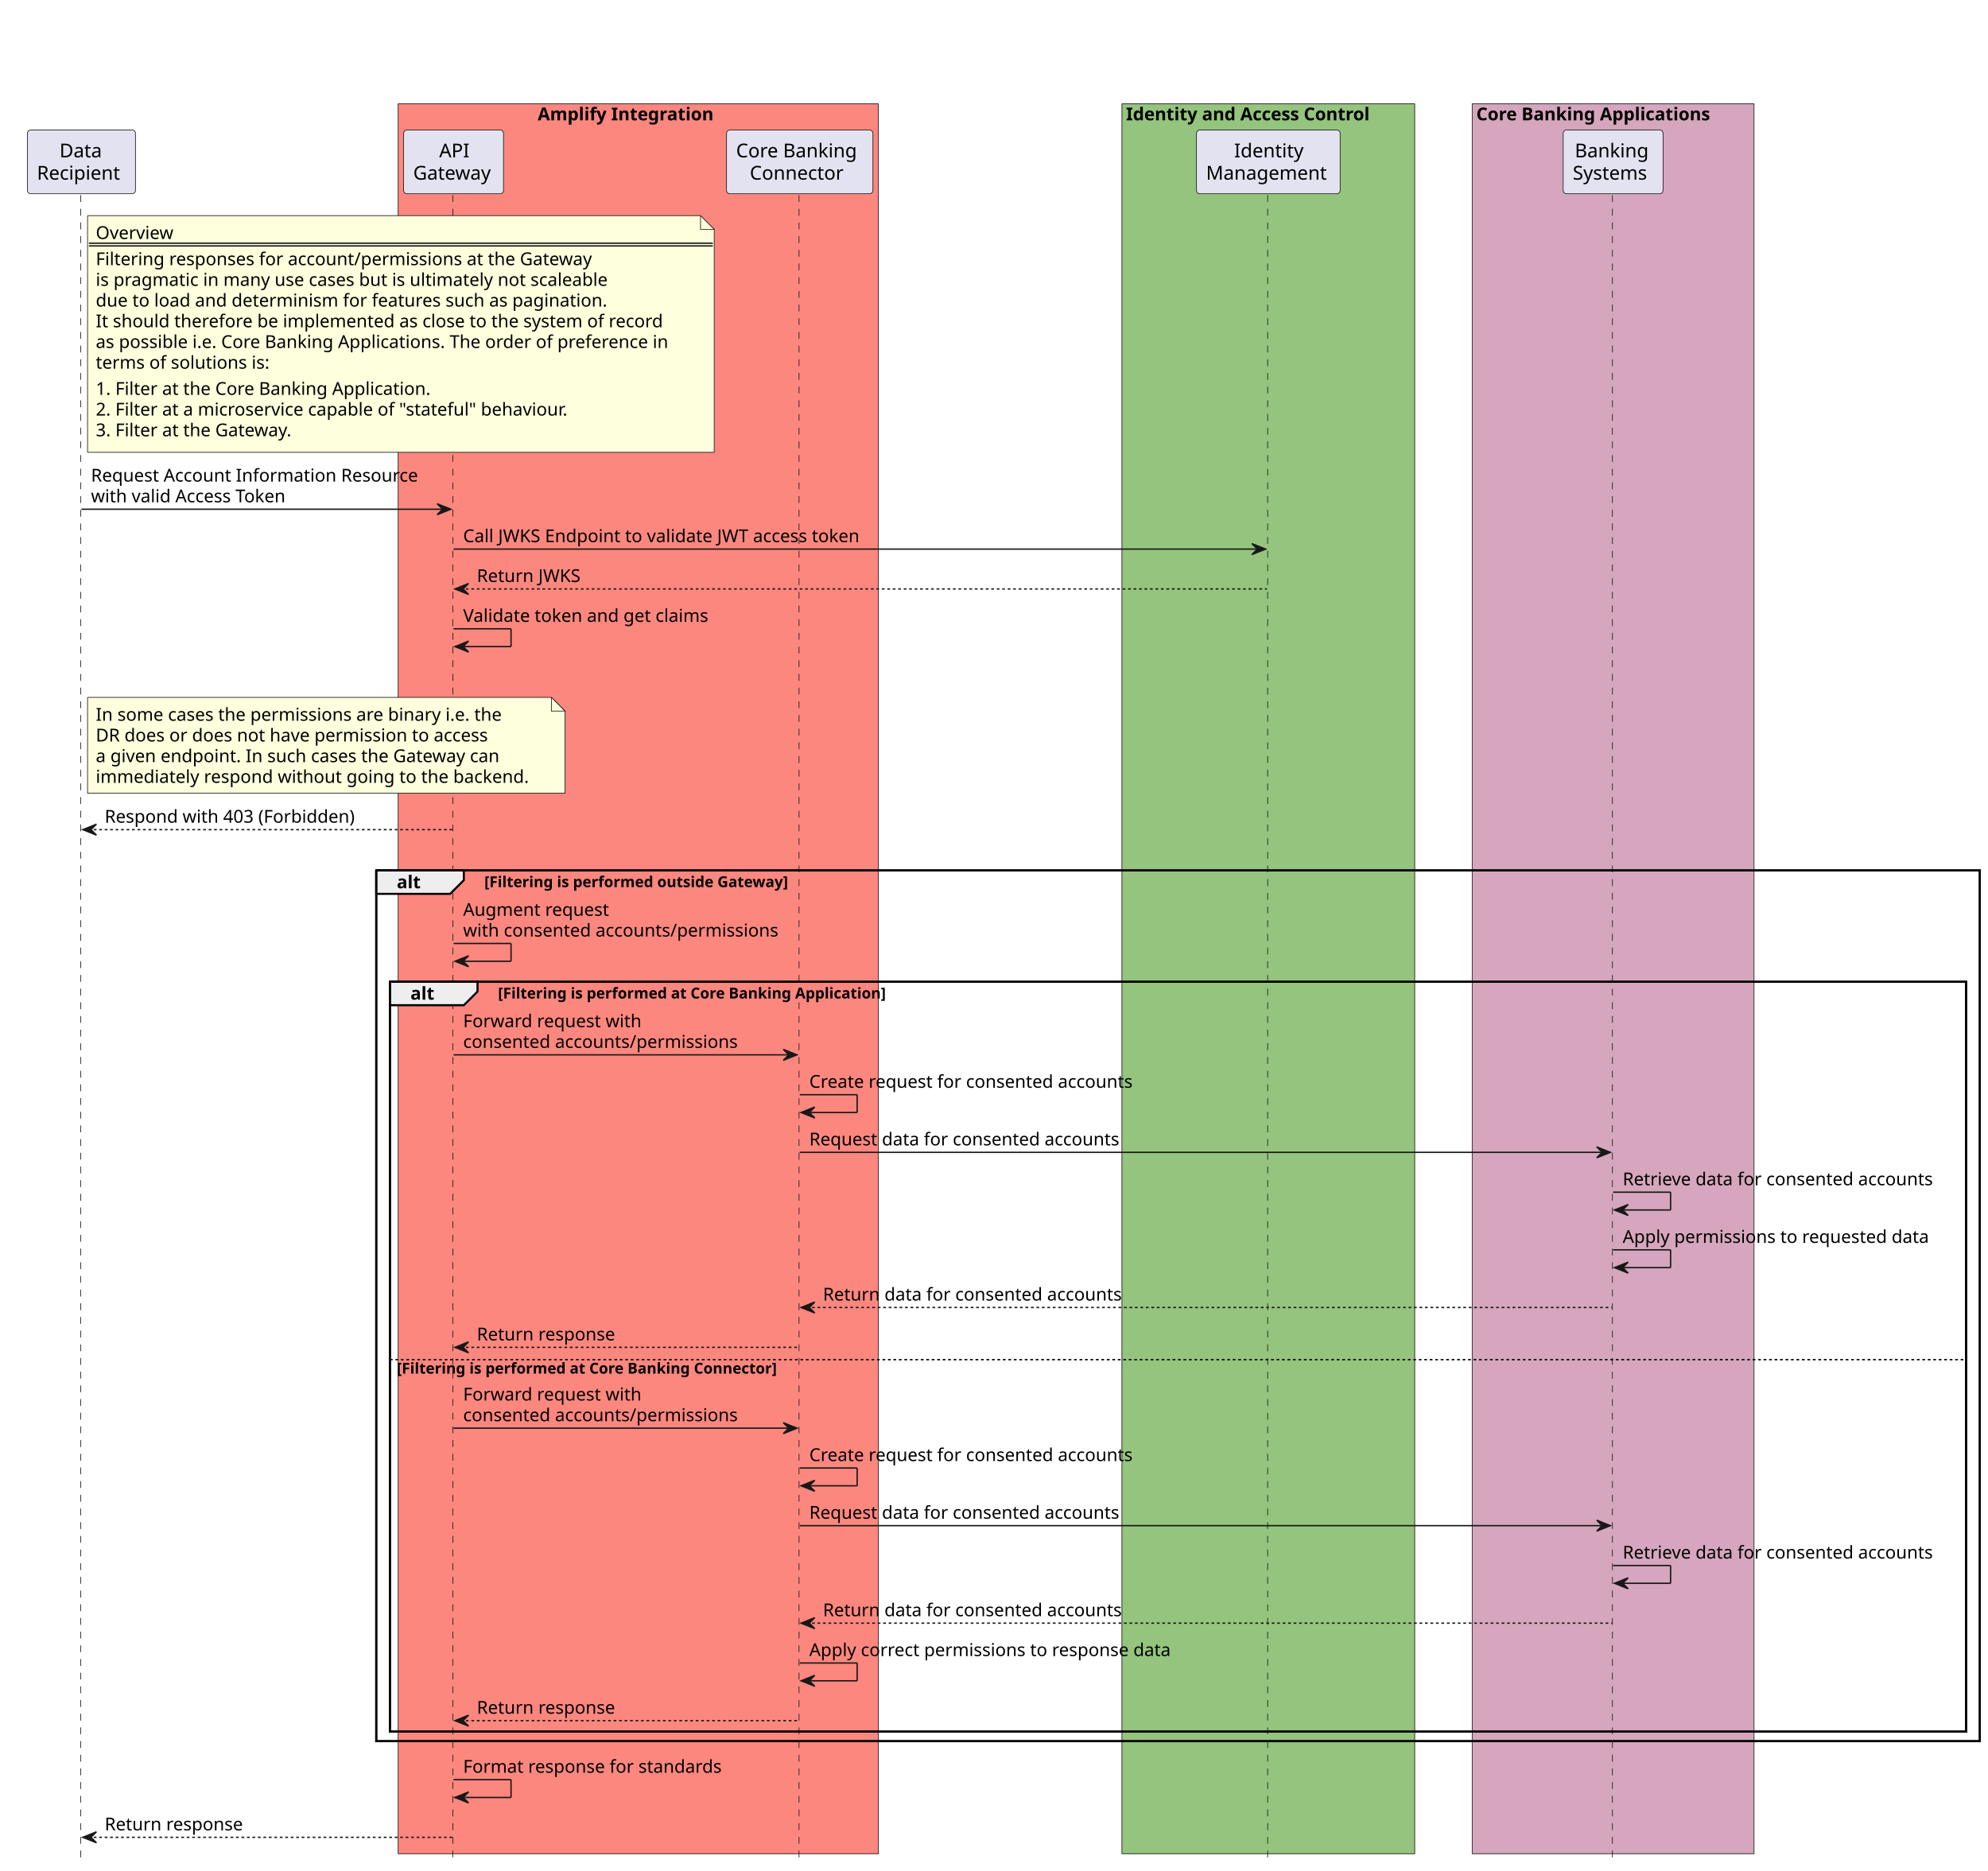
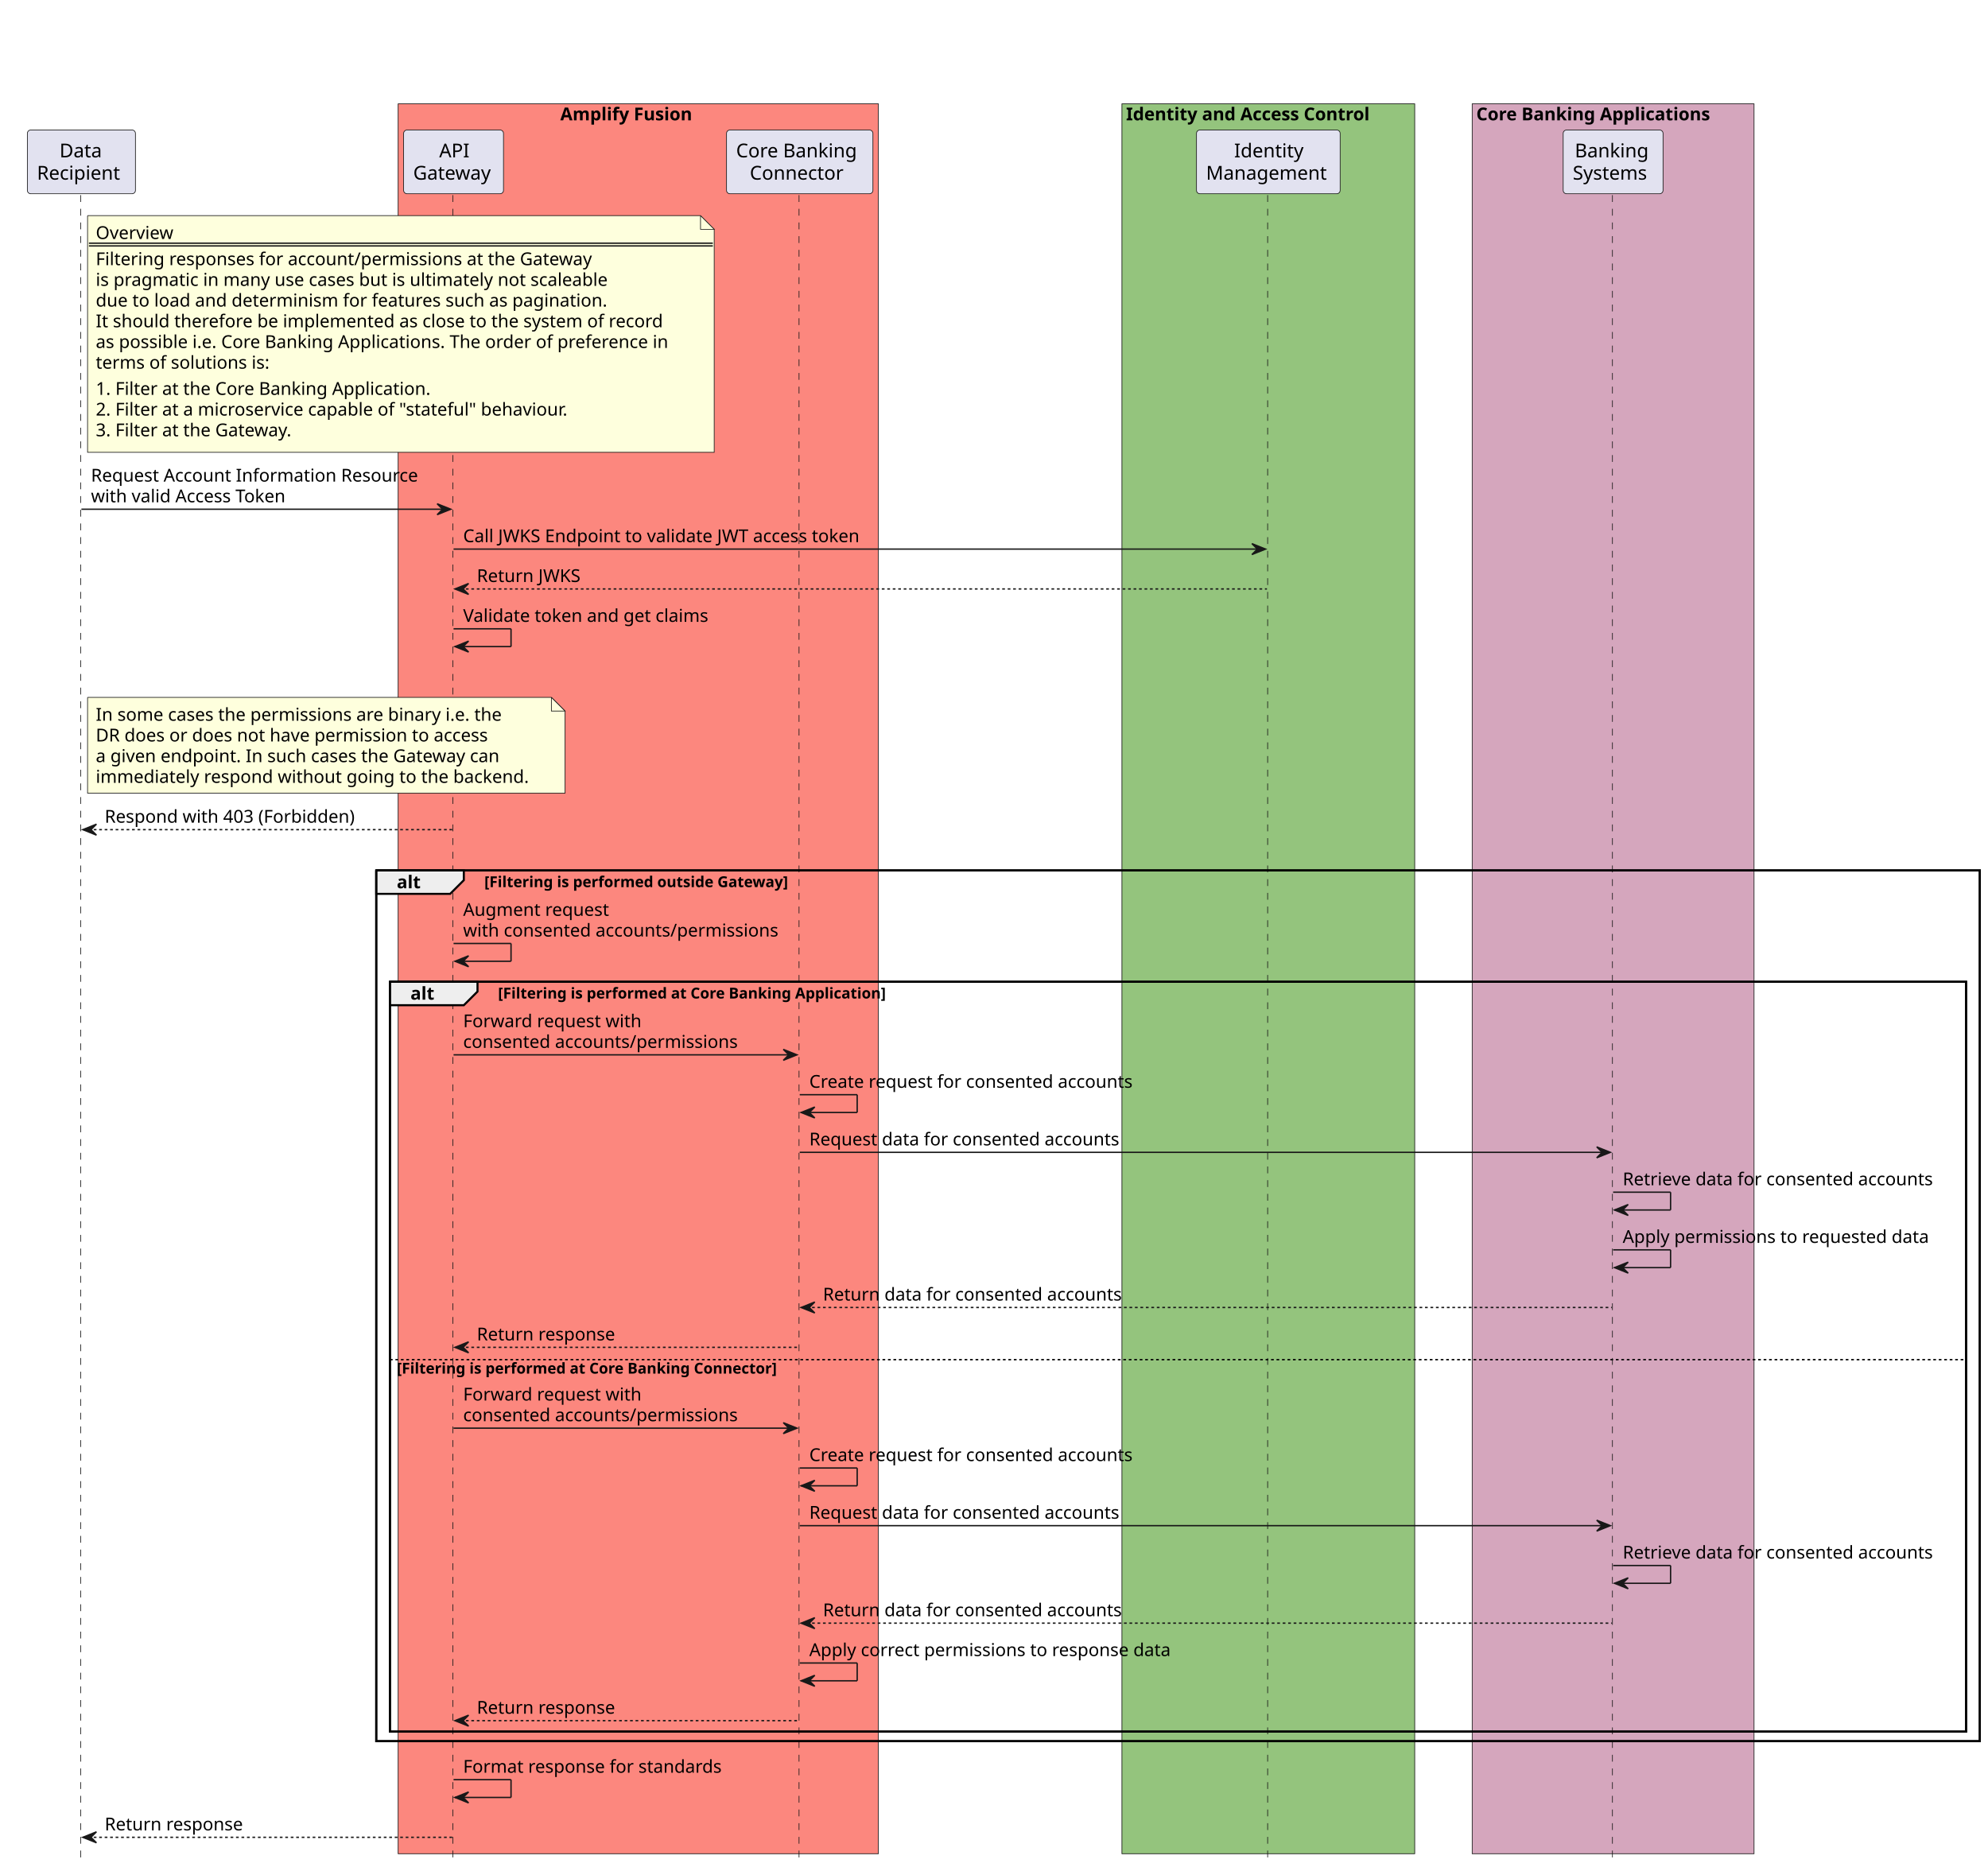
<svg xmlns="http://www.w3.org/2000/svg" contentStyleType="text/css" height="1367px" preserveAspectRatio="none" style="width:1453px;height:1367px;background:#FFFFFF;" version="1.1" viewBox="0 0 1453 1367" width="1453px" zoomAndPan="magnify">
  <defs />
  <g>
    <text fill="#000000" font-family="sans-serif" font-size="14" font-weight="bold" lengthAdjust="spacing" textLength="5" x="744.25" y="27.995"> </text>
    <text fill="#000000" font-family="sans-serif" font-size="14" font-weight="bold" lengthAdjust="spacing" textLength="5" x="744.25" y="44.292"> </text>
    <text fill="#000000" font-family="sans-serif" font-size="14" font-weight="bold" lengthAdjust="spacing" textLength="5" x="744.25" y="60.589"> </text>
    <rect fill="#FC877E" height="1279.047" style="stroke:#181818;stroke-width:0.5;" width="351" x="291" y="75.891" />
-     <text fill="#000000" font-family="sans-serif" font-size="13" font-weight="bold" lengthAdjust="spacing" textLength="142" x="393" y="87.957">Amplify Integration</text>
+     <text fill="#000000" font-family="sans-serif" font-size="13" font-weight="bold" lengthAdjust="spacing" textLength="109" x="409.5" y="87.957">Amplify Fusion</text>
    <rect fill="#94C47D" height="1279.047" style="stroke:#181818;stroke-width:0.5;" width="214" x="820" y="75.891" />
    <text fill="#000000" font-family="sans-serif" font-size="13" font-weight="bold" lengthAdjust="spacing" textLength="203" x="823" y="87.957">Identity and Access Control</text>
    <rect fill="#D5A6BD" height="1279.047" style="stroke:#181818;stroke-width:0.5;" width="206" x="1076" y="75.891" />
    <text fill="#000000" font-family="sans-serif" font-size="13" font-weight="bold" lengthAdjust="spacing" textLength="195" x="1079" y="87.957">Core Banking Applications</text>
    <rect fill="none" height="636.461" style="stroke:#000000;stroke-width:1.5;" width="1172" x="275" y="636.211" />
    <rect fill="none" height="548.062" style="stroke:#000000;stroke-width:1.5;" width="1152" x="285" y="717.609" />
    <line style="stroke:#181818;stroke-width:0.5;stroke-dasharray:5.0,5.0;" x1="59" x2="59" y1="142.617" y2="1360.938" />
    <line style="stroke:#181818;stroke-width:0.5;stroke-dasharray:5.0,5.0;" x1="331" x2="331" y1="142.617" y2="1360.938" />
    <line style="stroke:#181818;stroke-width:0.5;stroke-dasharray:5.0,5.0;" x1="584" x2="584" y1="142.617" y2="1360.938" />
    <line style="stroke:#181818;stroke-width:0.5;stroke-dasharray:5.0,5.0;" x1="926.5" x2="926.5" y1="142.617" y2="1360.938" />
    <line style="stroke:#181818;stroke-width:0.5;stroke-dasharray:5.0,5.0;" x1="1178.5" x2="1178.5" y1="142.617" y2="1360.938" />
    <rect fill="#E2E2F0" height="46.594" rx="2.5" ry="2.5" style="stroke:#181818;stroke-width:0.5;" width="79" x="20" y="95.023" />
    <text fill="#000000" font-family="sans-serif" font-size="14" lengthAdjust="spacing" textLength="32" x="43.5" y="115.019">Data</text>
    <text fill="#000000" font-family="sans-serif" font-size="14" lengthAdjust="spacing" textLength="65" x="27" y="131.315">Recipient</text>
    <rect fill="#E2E2F0" height="46.594" rx="2.5" ry="2.5" style="stroke:#181818;stroke-width:0.5;" width="73" x="295" y="95.023" />
    <text fill="#000000" font-family="sans-serif" font-size="14" lengthAdjust="spacing" textLength="21" x="321" y="115.019">API</text>
    <text fill="#000000" font-family="sans-serif" font-size="14" lengthAdjust="spacing" textLength="59" x="302" y="131.315">Gateway</text>
    <rect fill="#E2E2F0" height="46.594" rx="2.5" ry="2.5" style="stroke:#181818;stroke-width:0.5;" width="107" x="531" y="95.023" />
    <text fill="#000000" font-family="sans-serif" font-size="14" lengthAdjust="spacing" textLength="93" x="538" y="115.019">Core Banking</text>
    <text fill="#000000" font-family="sans-serif" font-size="14" lengthAdjust="spacing" textLength="73" x="548" y="131.315">Connector</text>
    <rect fill="#E2E2F0" height="46.594" rx="2.5" ry="2.5" style="stroke:#181818;stroke-width:0.5;" width="105" x="874.5" y="95.023" />
    <text fill="#000000" font-family="sans-serif" font-size="14" lengthAdjust="spacing" textLength="50" x="902" y="115.019">Identity</text>
    <text fill="#000000" font-family="sans-serif" font-size="14" lengthAdjust="spacing" textLength="91" x="881.5" y="131.315">Management</text>
    <rect fill="#E2E2F0" height="46.594" rx="2.5" ry="2.5" style="stroke:#181818;stroke-width:0.5;" width="73" x="1142.5" y="95.023" />
    <text fill="#000000" font-family="sans-serif" font-size="14" lengthAdjust="spacing" textLength="56" x="1151" y="115.019">Banking</text>
    <text fill="#000000" font-family="sans-serif" font-size="14" lengthAdjust="spacing" textLength="59" x="1149.5" y="131.315">Systems</text>
    <path d="M64,157.617 L64,330.617 L522,330.617 L522,167.617 L512,157.617 L64,157.617 " fill="#FEFFDD" style="stroke:#181818;stroke-width:0.5;" />
    <path d="M512,157.617 L512,167.617 L522,167.617 L512,157.617 " fill="#FEFFDD" style="stroke:#181818;stroke-width:0.5;" />
    <text fill="#000000" font-family="sans-serif" font-size="13" lengthAdjust="spacing" textLength="57" x="70" y="174.684">Overview</text>
    <line style="stroke:#181818;stroke-width:1.0;" x1="65" x2="521" y1="177.75" y2="177.75" />
    <line style="stroke:#181818;stroke-width:1.0;" x1="65" x2="521" y1="179.75" y2="179.75" />
    <text fill="#000000" font-family="sans-serif" font-size="13" lengthAdjust="spacing" textLength="378" x="70" y="193.817">Filtering responses for account/permissions at the Gateway</text>
    <text fill="#000000" font-family="sans-serif" font-size="13" lengthAdjust="spacing" textLength="397" x="70" y="208.95">is pragmatic in many use cases but is ultimately not scaleable</text>
    <text fill="#000000" font-family="sans-serif" font-size="13" lengthAdjust="spacing" textLength="391" x="70" y="224.083">due to load and determinism for features such as pagination.</text>
    <text fill="#000000" font-family="sans-serif" font-size="13" lengthAdjust="spacing" textLength="436" x="70" y="239.215">It should therefore be implemented as close to the system of record</text>
    <text fill="#000000" font-family="sans-serif" font-size="13" lengthAdjust="spacing" textLength="437" x="70" y="254.348">as possible i.e. Core Banking Applications. The order of preference in</text>
    <text fill="#000000" font-family="sans-serif" font-size="13" lengthAdjust="spacing" textLength="133" x="70" y="269.481">terms of solutions is:</text>
    <line style="stroke:#000000;stroke-width:0.5;" x1="70" x2="70" y1="274.547" y2="274.547" />
    <line style="stroke:#000000;stroke-width:0.5;" x1="70" x2="70" y1="274.547" y2="274.547" />
    <line style="stroke:#000000;stroke-width:0.5;" x1="70" x2="70" y1="274.547" y2="274.547" />
    <text fill="#000000" font-family="sans-serif" font-size="13" lengthAdjust="spacing" textLength="256" x="70" y="288.614">1. Filter at the Core Banking Application.</text>
    <text fill="#000000" font-family="sans-serif" font-size="13" lengthAdjust="spacing" textLength="364" x="70" y="303.747">2. Filter at a microservice capable of "stateful" behaviour.</text>
    <text fill="#000000" font-family="sans-serif" font-size="13" lengthAdjust="spacing" textLength="152" x="70" y="318.879">3. Filter at the Gateway.</text>
    <polygon fill="#181818" points="319.5,368.211,329.5,372.211,319.5,376.211,323.5,372.211" style="stroke:#181818;stroke-width:1.0;" />
    <line style="stroke:#181818;stroke-width:1.0;" x1="59.5" x2="325.5" y1="372.211" y2="372.211" />
    <text fill="#000000" font-family="sans-serif" font-size="13" lengthAdjust="spacing" textLength="248" x="66.5" y="352.012">Request Account Information Resource</text>
    <text fill="#000000" font-family="sans-serif" font-size="13" lengthAdjust="spacing" textLength="149" x="66.5" y="367.145">with valid Access Token</text>
    <polygon fill="#181818" points="915,397.344,925,401.344,915,405.344,919,401.344" style="stroke:#181818;stroke-width:1.0;" />
    <line style="stroke:#181818;stroke-width:1.0;" x1="331.5" x2="921" y1="401.344" y2="401.344" />
    <text fill="#000000" font-family="sans-serif" font-size="13" lengthAdjust="spacing" textLength="302" x="338.5" y="396.278">Call JWKS Endpoint to validate JWT access token</text>
    <polygon fill="#181818" points="342.5,426.477,332.5,430.477,342.5,434.477,338.5,430.477" style="stroke:#181818;stroke-width:1.0;" />
    <line style="stroke:#181818;stroke-width:1.0;stroke-dasharray:2.0,2.0;" x1="336.5" x2="926" y1="430.477" y2="430.477" />
    <text fill="#000000" font-family="sans-serif" font-size="13" lengthAdjust="spacing" textLength="77" x="348.5" y="425.411">Return JWKS</text>
    <line style="stroke:#181818;stroke-width:1.0;" x1="331.5" x2="373.5" y1="459.609" y2="459.609" />
    <line style="stroke:#181818;stroke-width:1.0;" x1="373.5" x2="373.5" y1="459.609" y2="472.609" />
    <line style="stroke:#181818;stroke-width:1.0;" x1="332.5" x2="373.5" y1="472.609" y2="472.609" />
    <polygon fill="#181818" points="342.5,468.609,332.5,472.609,342.5,476.609,338.5,472.609" style="stroke:#181818;stroke-width:1.0;" />
    <text fill="#000000" font-family="sans-serif" font-size="13" lengthAdjust="spacing" textLength="190" x="338.5" y="454.543">Validate token and get claims</text>
    <path d="M64,509.742 L64,579.742 L413,579.742 L413,519.742 L403,509.742 L64,509.742 " fill="#FEFFDD" style="stroke:#181818;stroke-width:0.5;" />
    <path d="M403,509.742 L403,519.742 L413,519.742 L403,509.742 " fill="#FEFFDD" style="stroke:#181818;stroke-width:0.5;" />
    <text fill="#000000" font-family="sans-serif" font-size="13" lengthAdjust="spacing" textLength="314" x="70" y="526.809">In some cases the permissions are binary i.e. the</text>
    <text fill="#000000" font-family="sans-serif" font-size="13" lengthAdjust="spacing" textLength="304" x="70" y="541.942">DR does or does not have permission to access</text>
    <text fill="#000000" font-family="sans-serif" font-size="13" lengthAdjust="spacing" textLength="311" x="70" y="557.075">a given endpoint. In such cases the Gateway can</text>
    <text fill="#000000" font-family="sans-serif" font-size="13" lengthAdjust="spacing" textLength="328" x="70" y="572.207">immediately respond without going to the backend.</text>
    <polygon fill="#181818" points="70.5,602.406,60.5,606.406,70.5,610.406,66.5,606.406" style="stroke:#181818;stroke-width:1.0;" />
    <line style="stroke:#181818;stroke-width:1.0;stroke-dasharray:2.0,2.0;" x1="64.5" x2="330.5" y1="606.406" y2="606.406" />
    <text fill="#000000" font-family="sans-serif" font-size="13" lengthAdjust="spacing" textLength="189" x="76.5" y="601.34">Respond with 403 (Forbidden)</text>
    <path d="M275,636.211 L339,636.211 L339,643.344 L329,653.344 L275,653.344 L275,636.211 " fill="#EEEEEE" style="stroke:#000000;stroke-width:1.5;" />
    <rect fill="none" height="636.461" style="stroke:#000000;stroke-width:1.5;" width="1172" x="275" y="636.211" />
    <text fill="#000000" font-family="sans-serif" font-size="13" font-weight="bold" lengthAdjust="spacing" textLength="19" x="290" y="649.278">alt</text>
    <text fill="#000000" font-family="sans-serif" font-size="11" font-weight="bold" lengthAdjust="spacing" textLength="261" x="354" y="648.421">[Filtering is performed outside Gateway]</text>
    <line style="stroke:#181818;stroke-width:1.0;" x1="331.5" x2="373.5" y1="689.609" y2="689.609" />
    <line style="stroke:#181818;stroke-width:1.0;" x1="373.5" x2="373.5" y1="689.609" y2="702.609" />
    <line style="stroke:#181818;stroke-width:1.0;" x1="332.5" x2="373.5" y1="702.609" y2="702.609" />
    <polygon fill="#181818" points="342.5,698.609,332.5,702.609,342.5,706.609,338.5,702.609" style="stroke:#181818;stroke-width:1.0;" />
    <text fill="#000000" font-family="sans-serif" font-size="13" lengthAdjust="spacing" textLength="112" x="338.5" y="669.411">Augment request</text>
    <text fill="#000000" font-family="sans-serif" font-size="13" lengthAdjust="spacing" textLength="239" x="338.5" y="684.543">with consented accounts/permissions</text>
    <path d="M285,717.609 L349,717.609 L349,724.742 L339,734.742 L285,734.742 L285,717.609 " fill="#EEEEEE" style="stroke:#000000;stroke-width:1.5;" />
    <rect fill="none" height="548.062" style="stroke:#000000;stroke-width:1.5;" width="1152" x="285" y="717.609" />
    <text fill="#000000" font-family="sans-serif" font-size="13" font-weight="bold" lengthAdjust="spacing" textLength="19" x="300" y="730.676">alt</text>
    <text fill="#000000" font-family="sans-serif" font-size="11" font-weight="bold" lengthAdjust="spacing" textLength="332" x="364" y="729.82">[Filtering is performed at Core Banking Application]</text>
    <polygon fill="#181818" points="572.5,767.008,582.5,771.008,572.5,775.008,576.5,771.008" style="stroke:#181818;stroke-width:1.0;" />
    <line style="stroke:#181818;stroke-width:1.0;" x1="331.5" x2="578.5" y1="771.008" y2="771.008" />
    <text fill="#000000" font-family="sans-serif" font-size="13" lengthAdjust="spacing" textLength="132" x="338.5" y="750.809">Forward request with</text>
    <text fill="#000000" font-family="sans-serif" font-size="13" lengthAdjust="spacing" textLength="210" x="338.5" y="765.942">consented accounts/permissions</text>
    <line style="stroke:#181818;stroke-width:1.0;" x1="584.5" x2="626.5" y1="800.141" y2="800.141" />
    <line style="stroke:#181818;stroke-width:1.0;" x1="626.5" x2="626.5" y1="800.141" y2="813.141" />
    <line style="stroke:#181818;stroke-width:1.0;" x1="585.5" x2="626.5" y1="813.141" y2="813.141" />
    <polygon fill="#181818" points="595.5,809.141,585.5,813.141,595.5,817.141,591.5,813.141" style="stroke:#181818;stroke-width:1.0;" />
    <text fill="#000000" font-family="sans-serif" font-size="13" lengthAdjust="spacing" textLength="250" x="591.5" y="795.075">Create request for consented accounts</text>
    <polygon fill="#181818" points="1167,838.273,1177,842.273,1167,846.273,1171,842.273" style="stroke:#181818;stroke-width:1.0;" />
    <line style="stroke:#181818;stroke-width:1.0;" x1="584.5" x2="1173" y1="842.273" y2="842.273" />
    <text fill="#000000" font-family="sans-serif" font-size="13" lengthAdjust="spacing" textLength="239" x="591.5" y="837.207">Request data for consented accounts</text>
    <line style="stroke:#181818;stroke-width:1.0;" x1="1179" x2="1221" y1="871.406" y2="871.406" />
    <line style="stroke:#181818;stroke-width:1.0;" x1="1221" x2="1221" y1="871.406" y2="884.406" />
    <line style="stroke:#181818;stroke-width:1.0;" x1="1180" x2="1221" y1="884.406" y2="884.406" />
    <polygon fill="#181818" points="1190,880.406,1180,884.406,1190,888.406,1186,884.406" style="stroke:#181818;stroke-width:1.0;" />
    <text fill="#000000" font-family="sans-serif" font-size="13" lengthAdjust="spacing" textLength="239" x="1186" y="866.34">Retrieve data for consented accounts</text>
    <line style="stroke:#181818;stroke-width:1.0;" x1="1179" x2="1221" y1="913.539" y2="913.539" />
    <line style="stroke:#181818;stroke-width:1.0;" x1="1221" x2="1221" y1="913.539" y2="926.539" />
    <line style="stroke:#181818;stroke-width:1.0;" x1="1180" x2="1221" y1="926.539" y2="926.539" />
    <polygon fill="#181818" points="1190,922.539,1180,926.539,1190,930.539,1186,926.539" style="stroke:#181818;stroke-width:1.0;" />
    <text fill="#000000" font-family="sans-serif" font-size="13" lengthAdjust="spacing" textLength="235" x="1186" y="908.473">Apply permissions to requested data</text>
    <polygon fill="#181818" points="595.5,951.672,585.5,955.672,595.5,959.672,591.5,955.672" style="stroke:#181818;stroke-width:1.0;" />
    <line style="stroke:#181818;stroke-width:1.0;stroke-dasharray:2.0,2.0;" x1="589.5" x2="1178" y1="955.672" y2="955.672" />
    <text fill="#000000" font-family="sans-serif" font-size="13" lengthAdjust="spacing" textLength="229" x="601.5" y="950.606">Return data for consented accounts</text>
    <polygon fill="#181818" points="342.5,980.805,332.5,984.805,342.5,988.805,338.5,984.805" style="stroke:#181818;stroke-width:1.0;" />
    <line style="stroke:#181818;stroke-width:1.0;stroke-dasharray:2.0,2.0;" x1="336.5" x2="583.5" y1="984.805" y2="984.805" />
    <text fill="#000000" font-family="sans-serif" font-size="13" lengthAdjust="spacing" textLength="105" x="348.5" y="979.739">Return response</text>
    <line style="stroke:#000000;stroke-width:1.0;stroke-dasharray:2.0,2.0;" x1="285" x2="1437" y1="993.805" y2="993.805" />
    <text fill="#000000" font-family="sans-serif" font-size="11" font-weight="bold" lengthAdjust="spacing" textLength="326" x="290" y="1004.015">[Filtering is performed at Core Banking Connector]</text>
    <polygon fill="#181818" points="572.5,1039.875,582.5,1043.875,572.5,1047.875,576.5,1043.875" style="stroke:#181818;stroke-width:1.0;" />
    <line style="stroke:#181818;stroke-width:1.0;" x1="331.5" x2="578.5" y1="1043.875" y2="1043.875" />
    <text fill="#000000" font-family="sans-serif" font-size="13" lengthAdjust="spacing" textLength="132" x="338.5" y="1023.676">Forward request with</text>
    <text fill="#000000" font-family="sans-serif" font-size="13" lengthAdjust="spacing" textLength="210" x="338.5" y="1038.809">consented accounts/permissions</text>
    <line style="stroke:#181818;stroke-width:1.0;" x1="584.5" x2="626.5" y1="1073.008" y2="1073.008" />
    <line style="stroke:#181818;stroke-width:1.0;" x1="626.5" x2="626.5" y1="1073.008" y2="1086.008" />
    <line style="stroke:#181818;stroke-width:1.0;" x1="585.5" x2="626.5" y1="1086.008" y2="1086.008" />
    <polygon fill="#181818" points="595.5,1082.008,585.5,1086.008,595.5,1090.008,591.5,1086.008" style="stroke:#181818;stroke-width:1.0;" />
    <text fill="#000000" font-family="sans-serif" font-size="13" lengthAdjust="spacing" textLength="250" x="591.5" y="1067.942">Create request for consented accounts</text>
    <polygon fill="#181818" points="1167,1111.141,1177,1115.141,1167,1119.141,1171,1115.141" style="stroke:#181818;stroke-width:1.0;" />
    <line style="stroke:#181818;stroke-width:1.0;" x1="584.5" x2="1173" y1="1115.141" y2="1115.141" />
    <text fill="#000000" font-family="sans-serif" font-size="13" lengthAdjust="spacing" textLength="239" x="591.5" y="1110.075">Request data for consented accounts</text>
    <line style="stroke:#181818;stroke-width:1.0;" x1="1179" x2="1221" y1="1144.273" y2="1144.273" />
    <line style="stroke:#181818;stroke-width:1.0;" x1="1221" x2="1221" y1="1144.273" y2="1157.273" />
    <line style="stroke:#181818;stroke-width:1.0;" x1="1180" x2="1221" y1="1157.273" y2="1157.273" />
    <polygon fill="#181818" points="1190,1153.273,1180,1157.273,1190,1161.273,1186,1157.273" style="stroke:#181818;stroke-width:1.0;" />
    <text fill="#000000" font-family="sans-serif" font-size="13" lengthAdjust="spacing" textLength="239" x="1186" y="1139.207">Retrieve data for consented accounts</text>
    <polygon fill="#181818" points="595.5,1182.406,585.5,1186.406,595.5,1190.406,591.5,1186.406" style="stroke:#181818;stroke-width:1.0;" />
    <line style="stroke:#181818;stroke-width:1.0;stroke-dasharray:2.0,2.0;" x1="589.5" x2="1178" y1="1186.406" y2="1186.406" />
    <text fill="#000000" font-family="sans-serif" font-size="13" lengthAdjust="spacing" textLength="229" x="601.5" y="1181.34">Return data for consented accounts</text>
    <line style="stroke:#181818;stroke-width:1.0;" x1="584.5" x2="626.5" y1="1215.539" y2="1215.539" />
    <line style="stroke:#181818;stroke-width:1.0;" x1="626.5" x2="626.5" y1="1215.539" y2="1228.539" />
    <line style="stroke:#181818;stroke-width:1.0;" x1="585.5" x2="626.5" y1="1228.539" y2="1228.539" />
    <polygon fill="#181818" points="595.5,1224.539,585.5,1228.539,595.5,1232.539,591.5,1228.539" style="stroke:#181818;stroke-width:1.0;" />
    <text fill="#000000" font-family="sans-serif" font-size="13" lengthAdjust="spacing" textLength="278" x="591.5" y="1210.473">Apply correct permissions to response data</text>
    <polygon fill="#181818" points="342.5,1253.672,332.5,1257.672,342.5,1261.672,338.5,1257.672" style="stroke:#181818;stroke-width:1.0;" />
    <line style="stroke:#181818;stroke-width:1.0;stroke-dasharray:2.0,2.0;" x1="336.5" x2="583.5" y1="1257.672" y2="1257.672" />
    <text fill="#000000" font-family="sans-serif" font-size="13" lengthAdjust="spacing" textLength="105" x="348.5" y="1252.606">Return response</text>
    <line style="stroke:#181818;stroke-width:1.0;" x1="331.5" x2="373.5" y1="1300.805" y2="1300.805" />
    <line style="stroke:#181818;stroke-width:1.0;" x1="373.5" x2="373.5" y1="1300.805" y2="1313.805" />
    <line style="stroke:#181818;stroke-width:1.0;" x1="332.5" x2="373.5" y1="1313.805" y2="1313.805" />
    <polygon fill="#181818" points="342.5,1309.805,332.5,1313.805,342.5,1317.805,338.5,1313.805" style="stroke:#181818;stroke-width:1.0;" />
    <text fill="#000000" font-family="sans-serif" font-size="13" lengthAdjust="spacing" textLength="198" x="338.5" y="1295.739">Format response for standards</text>
    <polygon fill="#181818" points="70.5,1338.938,60.5,1342.938,70.5,1346.938,66.5,1342.938" style="stroke:#181818;stroke-width:1.0;" />
    <line style="stroke:#181818;stroke-width:1.0;stroke-dasharray:2.0,2.0;" x1="64.5" x2="330.5" y1="1342.938" y2="1342.938" />
    <text fill="#000000" font-family="sans-serif" font-size="13" lengthAdjust="spacing" textLength="105" x="76.5" y="1337.872">Return response</text>
  </g>
</svg>
